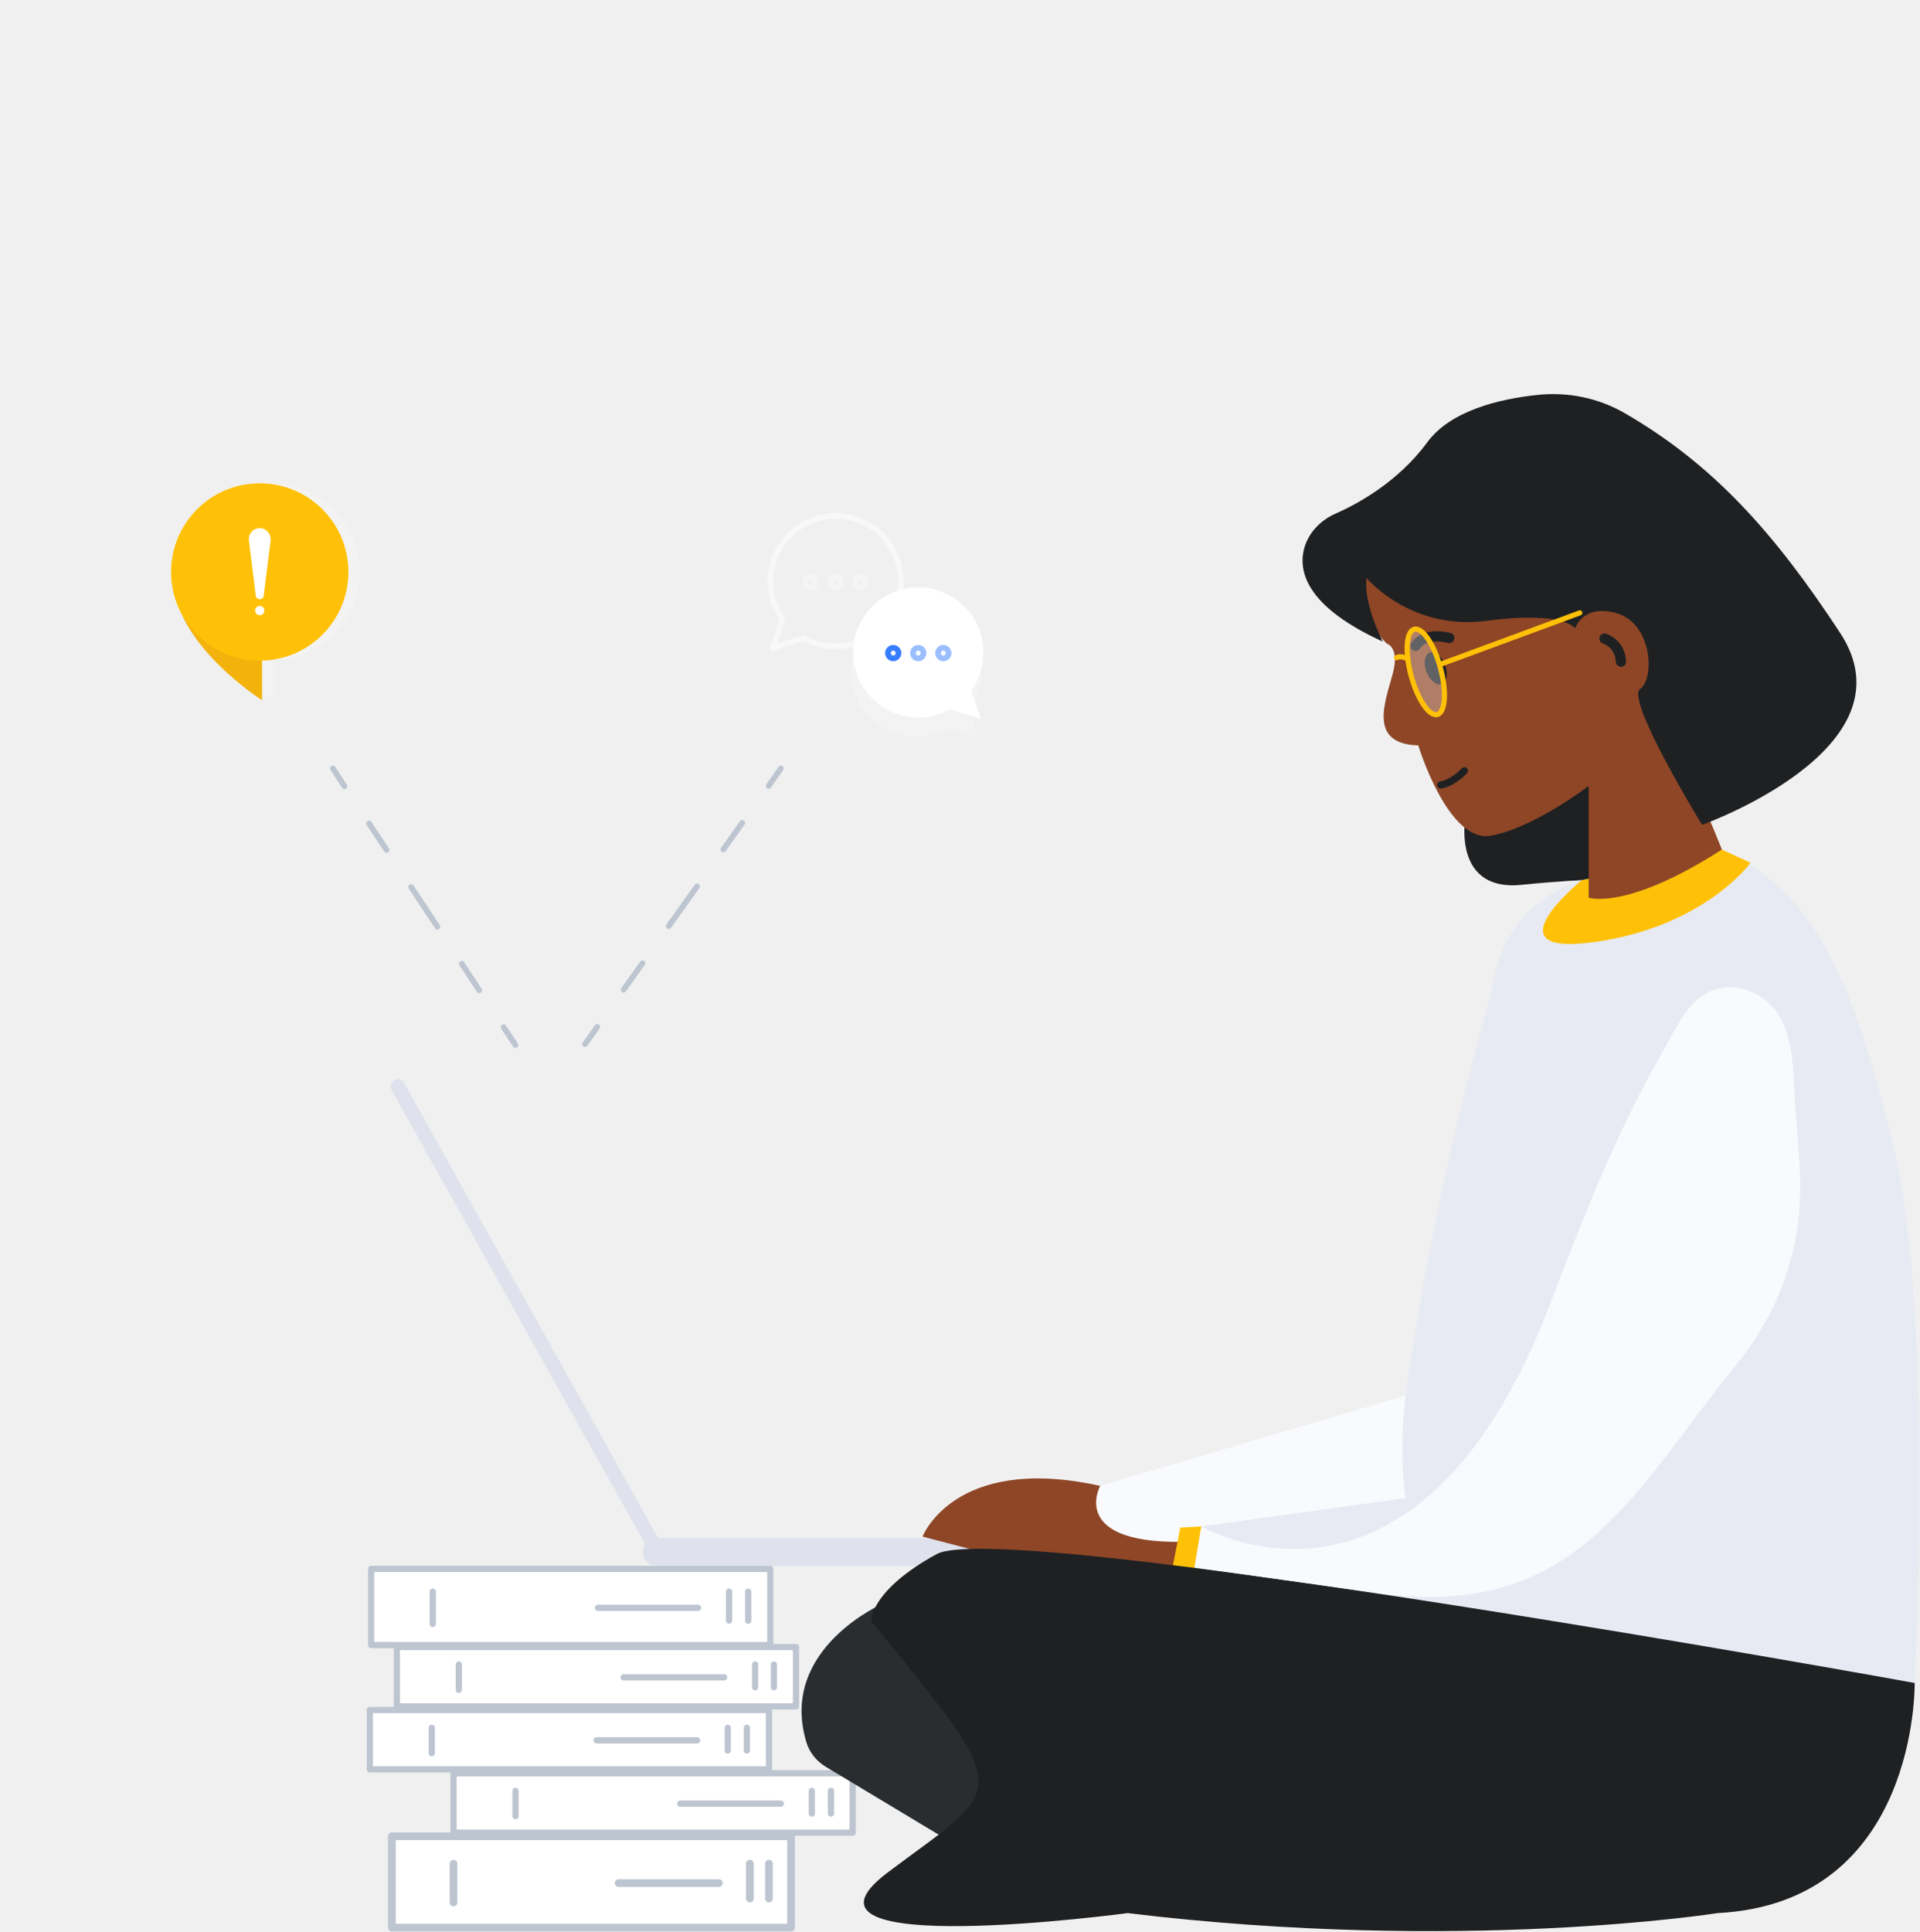
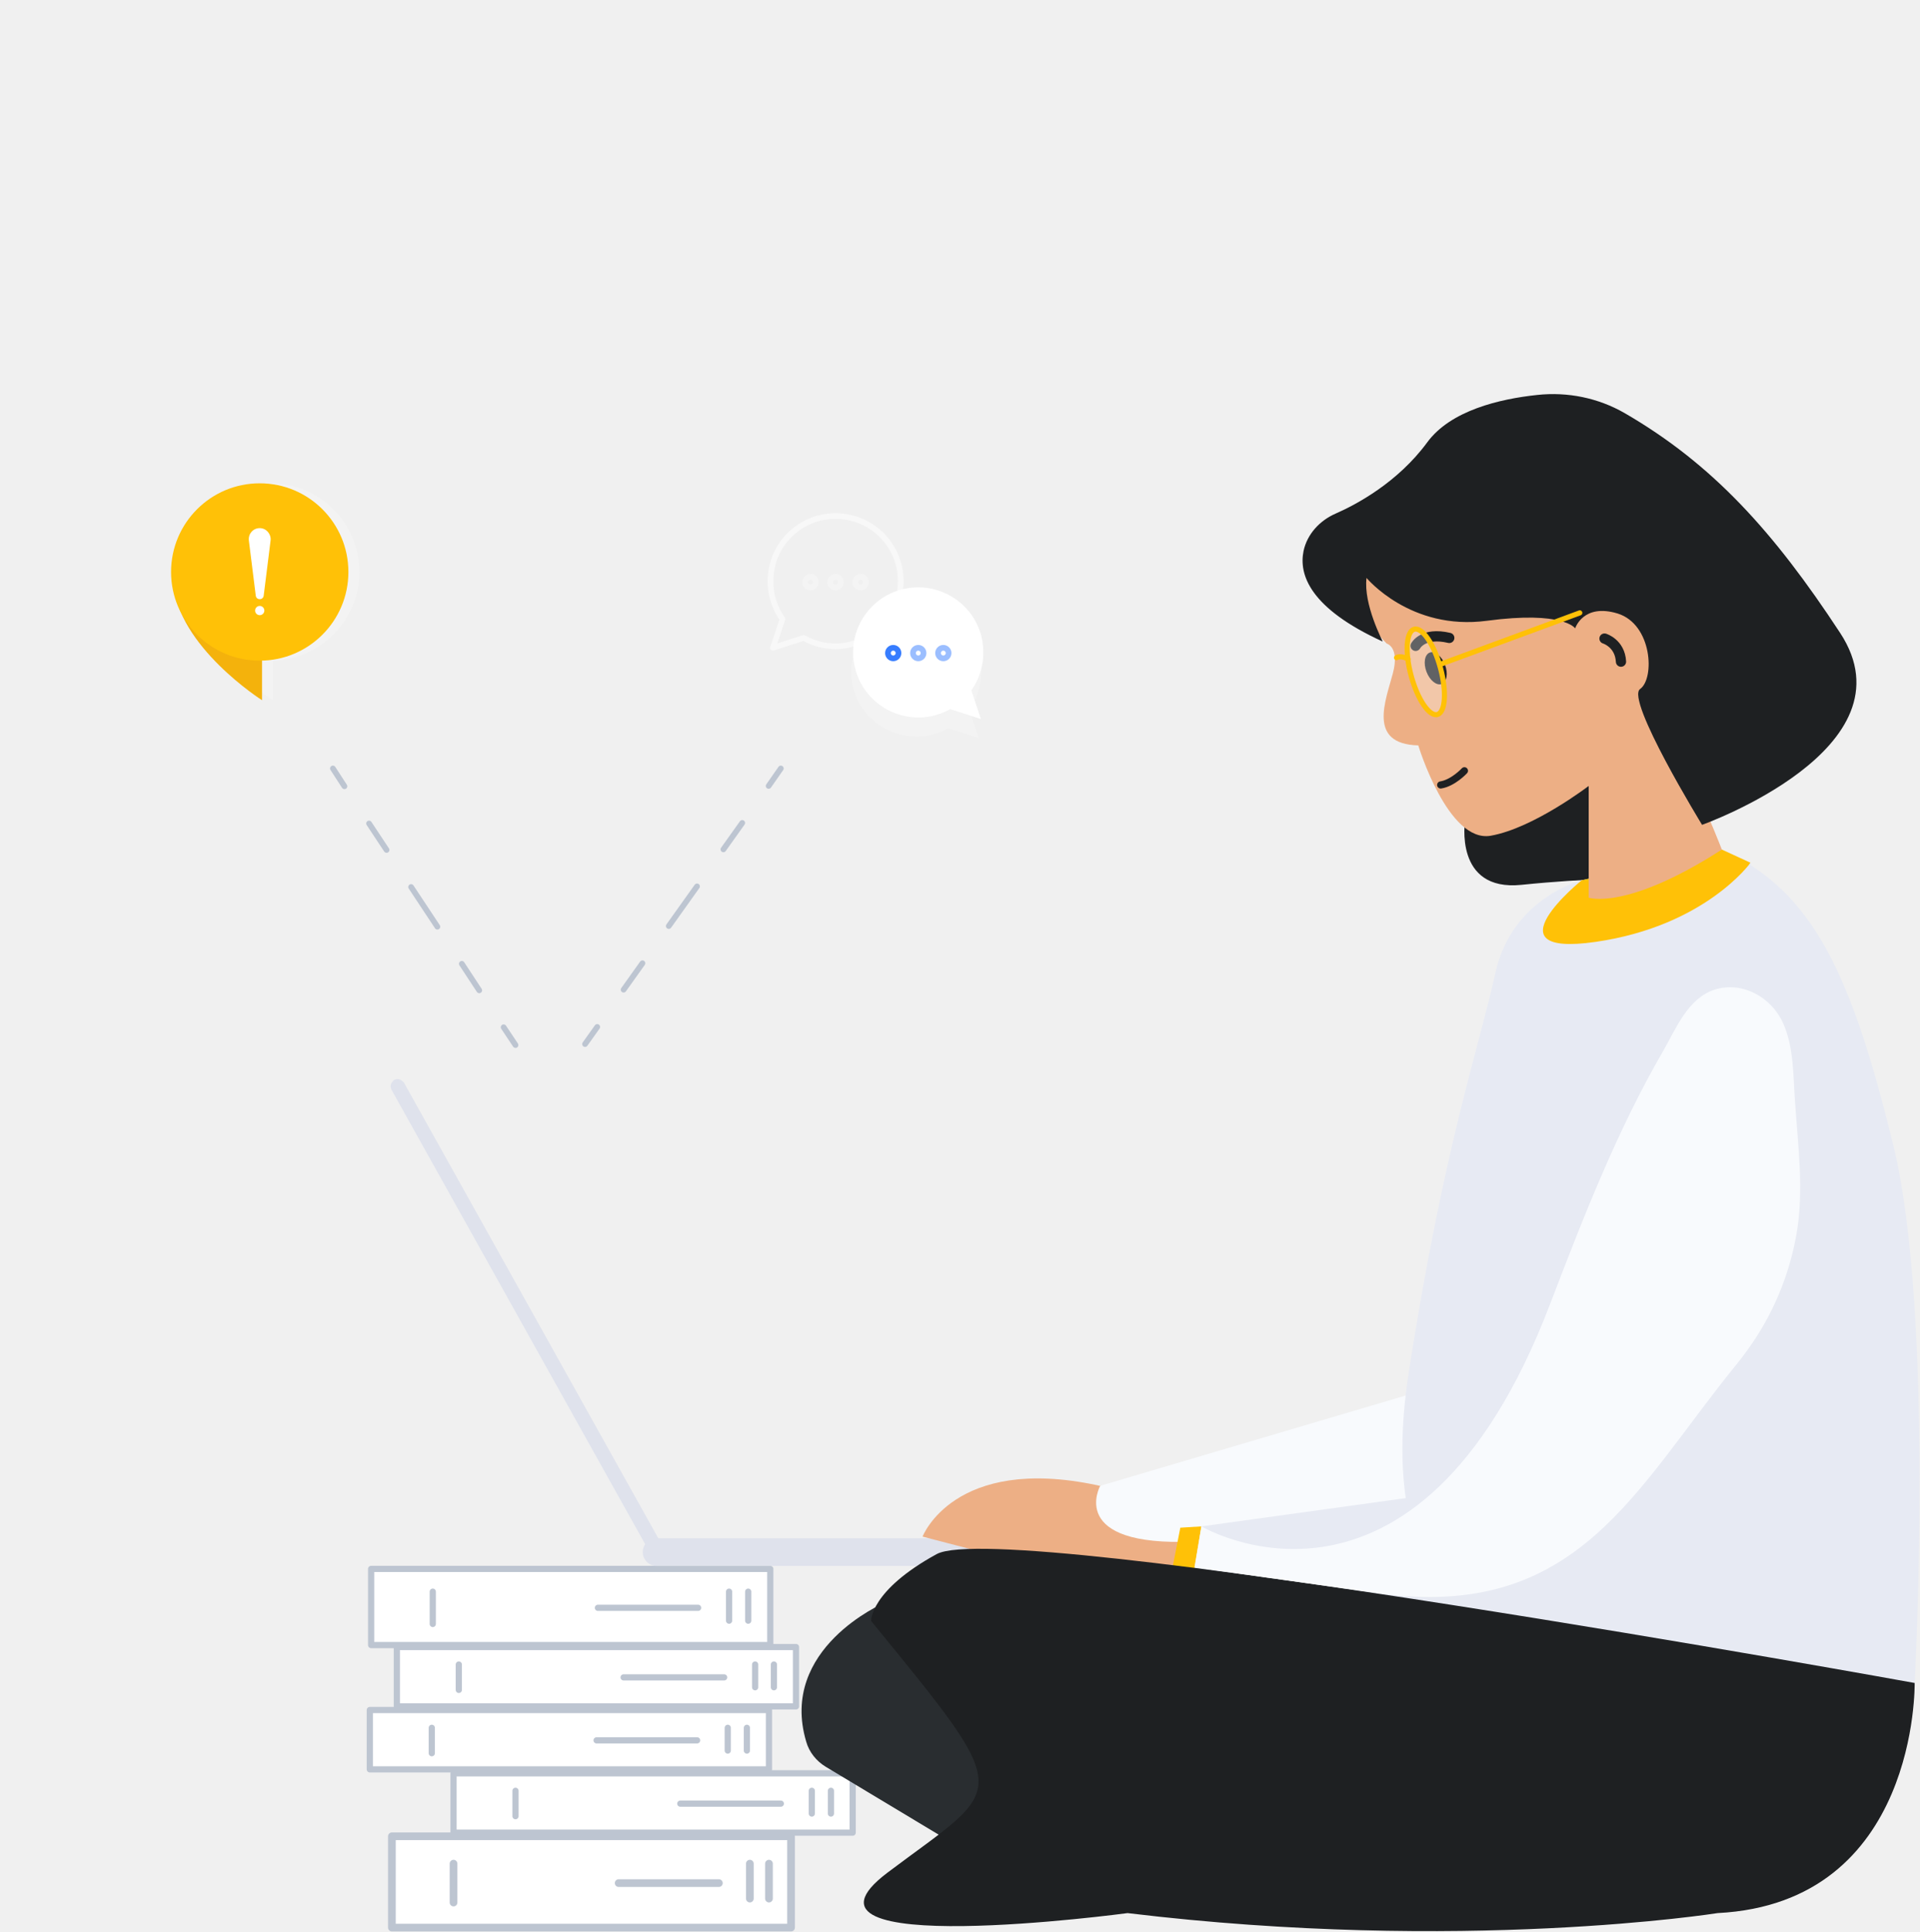
<svg xmlns="http://www.w3.org/2000/svg" x="0px" y="0px" viewBox="0 0 582.3 585.8" style="enable-background:new 0 0 582.3 585.8;" xml:space="preserve">
  <style type="text/css">
	.knowledgebase-community-2-0{fill:#FFFFFF;stroke:#BDC5D1;stroke-width:1.884;stroke-linecap:round;stroke-linejoin:round;stroke-miterlimit:10;}
	.knowledgebase-community-2-1{fill:none;stroke:#BDC5D1;stroke-width:1.884;stroke-linecap:round;stroke-linejoin:round;stroke-miterlimit:10;}
	.knowledgebase-community-2-2{fill:#FFFFFF;stroke:#BDC5D1;stroke-width:2.338;stroke-linecap:round;stroke-linejoin:round;stroke-miterlimit:10;}
	.knowledgebase-community-2-3{fill:none;stroke:#BDC5D1;stroke-width:2.338;stroke-linecap:round;stroke-linejoin:round;stroke-miterlimit:10;}
	.knowledgebase-community-2-4{fill:#1E2022;}
	.knowledgebase-community-2-5{fill:#DFE2EC;}
- 	.knowledgebase-community-2-6{fill:#8E4626;}
+ 	.knowledgebase-community-2-6{fill:#EDAF85;}
	.knowledgebase-community-2-7{fill:#F8FAFD;}
	.knowledgebase-community-2-8{fill:#E7EAF3;}
	.knowledgebase-community-2-9{fill:#FFC107;}
	.knowledgebase-community-2-10{fill:none;stroke:#1E2022;stroke-width:3.109;stroke-linecap:round;stroke-linejoin:round;stroke-miterlimit:10;}
	.knowledgebase-community-2-11{fill:none;stroke:#1E2022;stroke-width:2.175;stroke-linecap:round;stroke-linejoin:round;stroke-miterlimit:10;}
	.knowledgebase-community-2-12{fill:#292D30;}
	.knowledgebase-community-2-13{fill:#FFFFFF;fill-opacity:0.3;stroke:#FFC107;stroke-width:1.555;stroke-linecap:round;stroke-linejoin:round;stroke-miterlimit:10;}
	.knowledgebase-community-2-14{fill:none;stroke:#FFC107;stroke-width:1.555;stroke-linecap:round;stroke-linejoin:round;stroke-miterlimit:10;}
	.knowledgebase-community-2-15{opacity:0.3;fill:none;stroke:#FFFFFF;stroke-width:1.73;stroke-linecap:round;stroke-linejoin:round;stroke-miterlimit:10;}
	.knowledgebase-community-2-16{opacity:0.5;fill:none;stroke:#BDC5D1;stroke-width:1.73;stroke-linecap:round;stroke-linejoin:round;stroke-miterlimit:10;}
	.knowledgebase-community-2-17{opacity:0.5;fill:none;stroke:#FFFFFF;stroke-width:1.73;stroke-linecap:round;stroke-linejoin:round;stroke-miterlimit:10;}
	.knowledgebase-community-2-18{opacity:0.2;fill:#FFFFFF;}
	.knowledgebase-community-2-19{fill:#FFFFFF;}
	.knowledgebase-community-2-20{opacity:0.5;fill:none;stroke:#377DFF;stroke-width:1.73;stroke-linecap:round;stroke-linejoin:round;stroke-miterlimit:10;}
	.knowledgebase-community-2-21{fill:none;stroke:#377DFF;stroke-width:1.73;stroke-linecap:round;stroke-linejoin:round;stroke-miterlimit:10;}
	.knowledgebase-community-2-22{fill:#F4B20C;}
	.knowledgebase-community-2-23{fill:none;stroke:#BDC5D1;stroke-width:1.729;stroke-linecap:round;stroke-miterlimit:10;}
	.knowledgebase-community-2-24{fill:none;stroke:#BDC5D1;stroke-width:1.729;stroke-linecap:round;stroke-miterlimit:10;stroke-dasharray:9.849,13.789;}
	.knowledgebase-community-2-25{fill:none;stroke:#BDC5D1;stroke-width:1.729;stroke-linecap:round;stroke-miterlimit:10;stroke-dasharray:14.773,13.789,9.849,13.789;}
	.knowledgebase-community-2-26{fill:none;stroke:#BDC5D1;stroke-width:1.729;stroke-linecap:round;stroke-miterlimit:10;stroke-dasharray:9.629,13.481;}
	.knowledgebase-community-2-27{fill:none;stroke:#BDC5D1;stroke-width:1.729;stroke-linecap:round;stroke-miterlimit:10;stroke-dasharray:14.444,13.481,9.629,13.481;}
</style>
  <g>
    <rect x="120.4" y="499.6" class="knowledgebase-community-2-0" width="121.1" height="18" />
    <line class="knowledgebase-community-2-1" x1="139.2" y1="504.9" x2="139.2" y2="512.6" />
    <line class="knowledgebase-community-2-1" x1="229.1" y1="504.9" x2="229.1" y2="511.8" />
    <line class="knowledgebase-community-2-1" x1="234.8" y1="504.9" x2="234.8" y2="511.8" />
    <line class="knowledgebase-community-2-1" x1="189.2" y1="508.8" x2="219.7" y2="508.8" />
  </g>
  <g>
    <rect x="112.6" y="475.9" class="knowledgebase-community-2-0" width="121.1" height="23.1" />
    <line class="knowledgebase-community-2-1" x1="131.3" y1="482.8" x2="131.3" y2="492.6" />
    <line class="knowledgebase-community-2-1" x1="221.2" y1="482.8" x2="221.2" y2="491.6" />
    <line class="knowledgebase-community-2-1" x1="227" y1="482.8" x2="227" y2="491.6" />
    <line class="knowledgebase-community-2-1" x1="181.4" y1="487.7" x2="211.8" y2="487.7" />
  </g>
  <g>
    <rect x="118.9" y="557" class="knowledgebase-community-2-2" width="121.1" height="27.7" />
    <line class="knowledgebase-community-2-3" x1="137.6" y1="565.3" x2="137.6" y2="577.1" />
    <line class="knowledgebase-community-2-3" x1="227.5" y1="565.3" x2="227.5" y2="575.9" />
    <line class="knowledgebase-community-2-3" x1="233.3" y1="565.3" x2="233.3" y2="575.9" />
    <line class="knowledgebase-community-2-3" x1="187.7" y1="571.2" x2="218.1" y2="571.2" />
  </g>
  <g>
    <rect x="137.6" y="537.9" class="knowledgebase-community-2-0" width="121.1" height="18" />
    <line class="knowledgebase-community-2-1" x1="156.4" y1="543.2" x2="156.4" y2="550.9" />
    <line class="knowledgebase-community-2-1" x1="246.3" y1="543.2" x2="246.3" y2="550.1" />
    <line class="knowledgebase-community-2-1" x1="252.1" y1="543.2" x2="252.1" y2="550.1" />
    <line class="knowledgebase-community-2-1" x1="206.4" y1="547.1" x2="236.9" y2="547.1" />
  </g>
  <g>
    <rect x="112.2" y="518.7" class="knowledgebase-community-2-0" width="121.1" height="18" />
    <line class="knowledgebase-community-2-1" x1="131" y1="524.1" x2="131" y2="531.8" />
    <line class="knowledgebase-community-2-1" x1="220.8" y1="524.1" x2="220.8" y2="531" />
    <line class="knowledgebase-community-2-1" x1="226.6" y1="524.1" x2="226.6" y2="531" />
    <line class="knowledgebase-community-2-1" x1="181" y1="527.9" x2="211.5" y2="527.9" />
  </g>
  <path class="knowledgebase-community-2-4" d="M444.5,248.8c0,0-3.5,21.7,17.1,19.6c20.5-2.1,34.7-1.9,34.7-1.9l-5.2-41.8L444.5,248.8z" />
  <path class="knowledgebase-community-2-5" d="M201,471.9L201,471.9c-1.5,0.7-3,0.7-3.7-0.7l-78.5-140.6c-0.7-1.5,0-2.2,0.7-3l0,0c1.5-0.7,2.2,0,3,0.7  L201,468.9C202.5,469.7,201.7,471.2,201,471.9z" />
  <path class="knowledgebase-community-2-5" d="M366.3,475H199.2c-2.3,0-4.2-1.9-4.2-4.2l0,0c0-2.3,1.9-4.2,4.2-4.2h167.1c2.3,0,4.2,1.9,4.2,4.2l0,0  C370.5,473.2,368.6,475,366.3,475z" />
  <path class="knowledgebase-community-2-6" d="M279.9,466.1c0,0,9.5-24.8,52.9-15.6c43.4,9.2,25.3,24.5,25.3,24.5l-64-5.2L279.9,466.1z" />
  <path class="knowledgebase-community-2-7" d="M436.3,420.4l-102.5,30.3c0,0-10.3,18.6,28.5,16.9s82.5-19.1,82.5-19.1L436.3,420.4z" />
  <path class="knowledgebase-community-2-8" d="M479.9,267c0,0-21.2,5.3-26.2,28.1c-5,22.8-15.7,52.9-26.3,121.3s26.2,79.2,26.2,79.2s52.1,17.3,78.8,15  c26.6-2.3,48.5,0,48.5,0s6.1-111.9-6.5-163.3s-24.2-77.1-51.9-89.5L479.9,267z" />
  <path class="knowledgebase-community-2-9" d="M479.9,267c0,0-29.1,23.5,4.2,18.7c33.3-4.8,47-24,47-24l-8.7-4L479.9,267z" />
  <path class="knowledgebase-community-2-6" d="M420.7,195.2c0,0,4,1,1.9,9c-2.1,8.1-7.9,21.5,7.7,21.9c0,0,9,29.7,22,27.4s29.7-15.1,29.7-15.1v33.9  c0,0,11.5,4,40.4-14.6c0,0-14.4-37.7-25.1-44.9l12.8-14.7l-23.7-30.2H411C411,167.9,406.9,181.1,420.7,195.2z" />
  <path class="knowledgebase-community-2-4" d="M414.6,175.3c0,0,13.3,16.1,36.5,13c23.3-3.1,26.8,2.3,26.8,2.3s2.4-7.7,12.9-4.5c10.5,3.3,11.3,19.7,6.8,22.9  c-4.5,3.2,18.8,41.2,18.8,41.2s64.9-23.1,41.9-58.2c-20.2-30.8-38.8-51.3-65.4-66.7c-8-4.6-17.3-6.5-26.5-5.5  c-11.4,1.2-26.3,4.7-33.4,14.4c-8.9,12.1-21.4,18.8-27.8,21.6c-4.8,2.1-8.6,6.2-9.7,11.3c-1.5,7.2,1.9,17.4,24,27.5  C419.6,194.6,413.6,183.4,414.6,175.3z" />
  <path class="knowledgebase-community-2-10" d="M429.5,195.9c0,0,2.2-4.3,10.2-2.4" />
  <path class="knowledgebase-community-2-11" d="M444.3,233.8c0,0-3.4,3.7-7.2,4.3" />
  <ellipse transform="matrix(0.9342 -0.3568 0.3568 0.9342 -43.6652 168.7674)" class="knowledgebase-community-2-4" cx="435.6" cy="202.7" rx="3" ry="5.1" />
  <polygon class="knowledgebase-community-2-8" points="364.5,463 360.9,485 359.9,491.4 465.4,499.1 469.3,448.5 " />
  <path class="knowledgebase-community-2-12" d="M268.1,486.3c0,0-31.9,13.7-23.5,42c0.9,3.2,3.1,5.9,5.9,7.6l38.1,22.9l20.3-31L268.1,486.3z" />
  <polygon class="knowledgebase-community-2-9" points="354,484.3 358.1,463.4 364.5,463 360.9,485 " />
  <path class="knowledgebase-community-2-4" d="M580.9,510.5c0,0,1.2,66.7-59.8,69.8c0,0-77.4,12.3-179,0c0,0-108.5,14.6-72.8-12.3c35.7-26.9,39.5-21.9-5-76.3  c0,0-0.4-9.2,19.9-20.3C304.6,460.3,580.9,510.5,580.9,510.5z" />
  <path class="knowledgebase-community-2-7" d="M364.5,463c0,0,65.2,38.6,105.7-67.2c10-26.1,20.3-52.7,34.4-77c3.9-6.8,7.5-16,15.6-18.6  c8.4-2.7,17.3,2.3,20.8,10.2c3.3,7.4,3,15.9,3.6,23.8c0.9,13.5,2.8,27,0.4,40.4c-2.2,12.3-7.1,24.1-14.4,34.3  c-1.2,1.7-2.4,3.3-3.7,4.9c-30.7,37.6-48.1,77.9-108.5,69.5s-56-7.9-56-7.9L364.5,463z" />
  <polygon class="knowledgebase-community-2-8" points="531.1,261.6 531.3,262.4 530.8,262.1 " />
  <path class="knowledgebase-community-2-10" d="M486.8,193.7c0,0,4.7,1.4,5,7" />
  <ellipse transform="matrix(0.9651 -0.2618 0.2618 0.9651 -38.2748 120.3659)" class="knowledgebase-community-2-13" cx="432.6" cy="203.8" rx="4.6" ry="13.4" />
  <line class="knowledgebase-community-2-14" x1="437" y1="201.5" x2="479.3" y2="185.9" />
  <path class="knowledgebase-community-2-14" d="M427.2,199.9c0,0-2.1-1.2-3.5-0.4" />
  <path class="knowledgebase-community-2-15" d="M247.5,176.6c0,0.9-0.7,1.6-1.6,1.6s-1.6-0.7-1.6-1.6c0-0.9,0.7-1.6,1.6-1.6  C246.8,174.9,247.5,175.6,247.5,176.6z" />
  <path class="knowledgebase-community-2-15" d="M255.1,176.6c0,0.9-0.7,1.6-1.6,1.6s-1.6-0.7-1.6-1.6c0-0.9,0.7-1.6,1.6-1.6  C254.4,175,255.1,175.6,255.1,176.6z" />
  <path class="knowledgebase-community-2-15" d="M262.7,176.6c0,0.9-0.7,1.6-1.6,1.6c-0.9,0-1.6-0.7-1.6-1.6c0-0.9,0.7-1.6,1.6-1.6  C262,174.9,262.7,175.6,262.7,176.6z" />
  <path class="knowledgebase-community-2-16" d="M292.5,190.7c0.5,0.8,0.8,1.7,1.1,2.6" />
  <path class="knowledgebase-community-2-16" d="M275.7,182.8c5.6-1,11.1,1,14.6,5" />
  <path class="knowledgebase-community-2-17" d="M273.1,178.9c1.4-10.3-5.5-20.1-15.9-22c-10.7-2.1-21.1,5-23.1,15.7c-1,5.5,0.3,11,3.3,15.2l-2.9,8.7l9.3-3  c1.8,1,3.9,1.8,6,2.2c3.2,0.6,6.3,0.4,9.2-0.5" />
  <path class="knowledgebase-community-2-18" d="M274.3,184.3c10.7-2,21.1,5,23.1,15.7c1,5.5-0.3,11-3.3,15.2l2.9,8.7l-9.3-3c-1.8,1-3.9,1.8-6,2.2  c-10.7,2-21.1-5-23.1-15.7C256.5,196.7,263.6,186.4,274.3,184.3z" />
  <path class="knowledgebase-community-2-19" d="M274.9,178.5c10.7-2,21.1,5,23.1,15.7c1,5.5-0.3,11-3.3,15.2l2.9,8.7l-9.3-3c-1.8,1-3.9,1.8-6,2.2  c-10.7,2-21.1-5-23.1-15.7C257.1,190.9,264.2,180.5,274.9,178.5z" />
  <circle class="knowledgebase-community-2-20" cx="286.2" cy="198.1" r="1.6" />
  <circle class="knowledgebase-community-2-20" cx="278.6" cy="198.1" r="1.6" />
  <circle class="knowledgebase-community-2-21" cx="271" cy="198.1" r="1.6" />
  <path class="knowledgebase-community-2-18" d="M109,173.5c0-14.9-12-26.9-26.9-26.9s-26.9,12-26.9,26.9c0,4.6,1.1,8.9,3.2,12.7c6.7,14.9,24.4,26.2,24.4,26.2  v-10.5v-1.5C97.3,200,109,188.1,109,173.5z" />
  <path class="knowledgebase-community-2-22" d="M79.5,201.9v10.5c0,0-25.8-16.4-26.9-35.8h26.9V201.9z" />
  <circle class="knowledgebase-community-2-9" cx="78.8" cy="173.5" r="26.9" />
  <path class="knowledgebase-community-2-19" d="M78.8,160.2L78.8,160.2c-2,0-3.5,1.7-3.3,3.7l2.1,16.8c0.2,1.4,2.2,1.4,2.4,0l2.1-16.8  C82.3,162,80.8,160.2,78.8,160.2L78.8,160.2z" />
  <circle class="knowledgebase-community-2-19" cx="78.8" cy="185.2" r="1.4" />
  <g>
    <g>
      <line class="knowledgebase-community-2-23" x1="177.5" y1="316.7" x2="181.2" y2="311.5" />
      <line class="knowledgebase-community-2-24" x1="189.2" y1="300.2" x2="198.9" y2="286.6" />
      <line class="knowledgebase-community-2-25" x1="202.9" y1="280.9" x2="229.2" y2="244" />
      <line class="knowledgebase-community-2-23" x1="233.2" y1="238.4" x2="236.9" y2="233.1" />
    </g>
  </g>
  <g>
    <g>
      <line class="knowledgebase-community-2-23" x1="156.4" y1="317" x2="152.8" y2="311.6" />
      <line class="knowledgebase-community-2-26" x1="145.4" y1="300.4" x2="136.4" y2="286.7" />
      <line class="knowledgebase-community-2-27" x1="132.7" y1="281.1" x2="108.2" y2="244.1" />
      <line class="knowledgebase-community-2-23" x1="104.5" y1="238.5" x2="101" y2="233.1" />
    </g>
  </g>
</svg>
